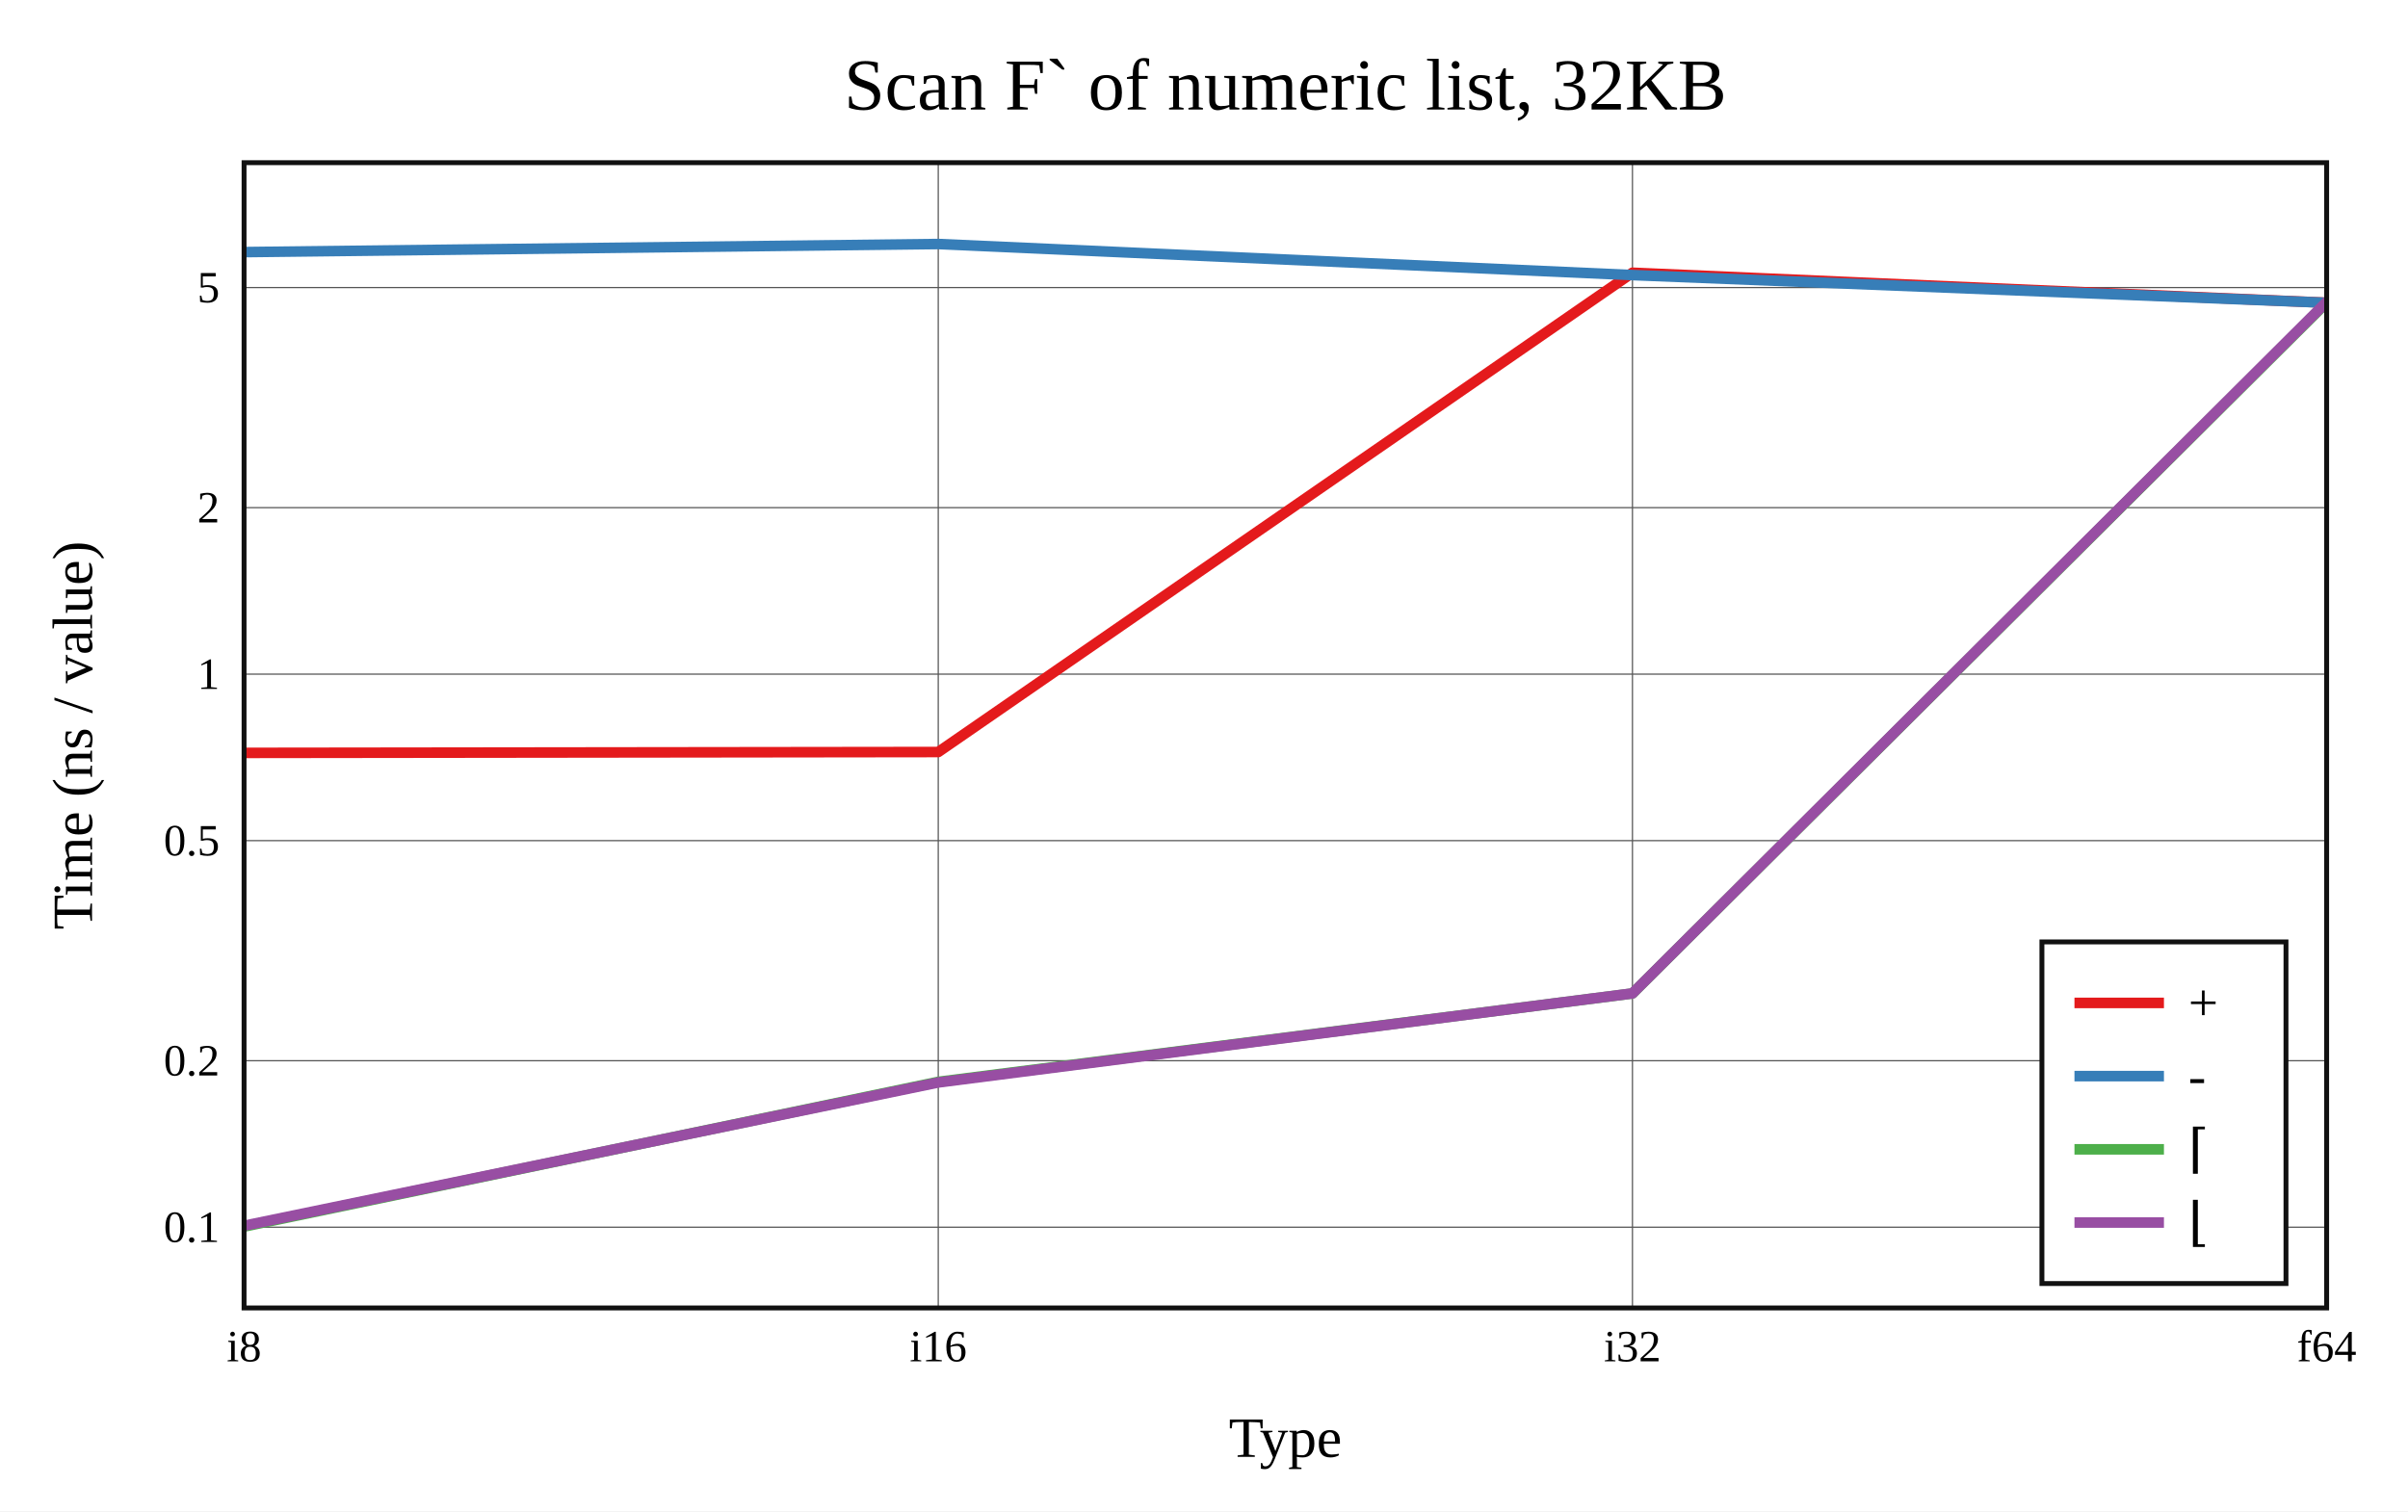
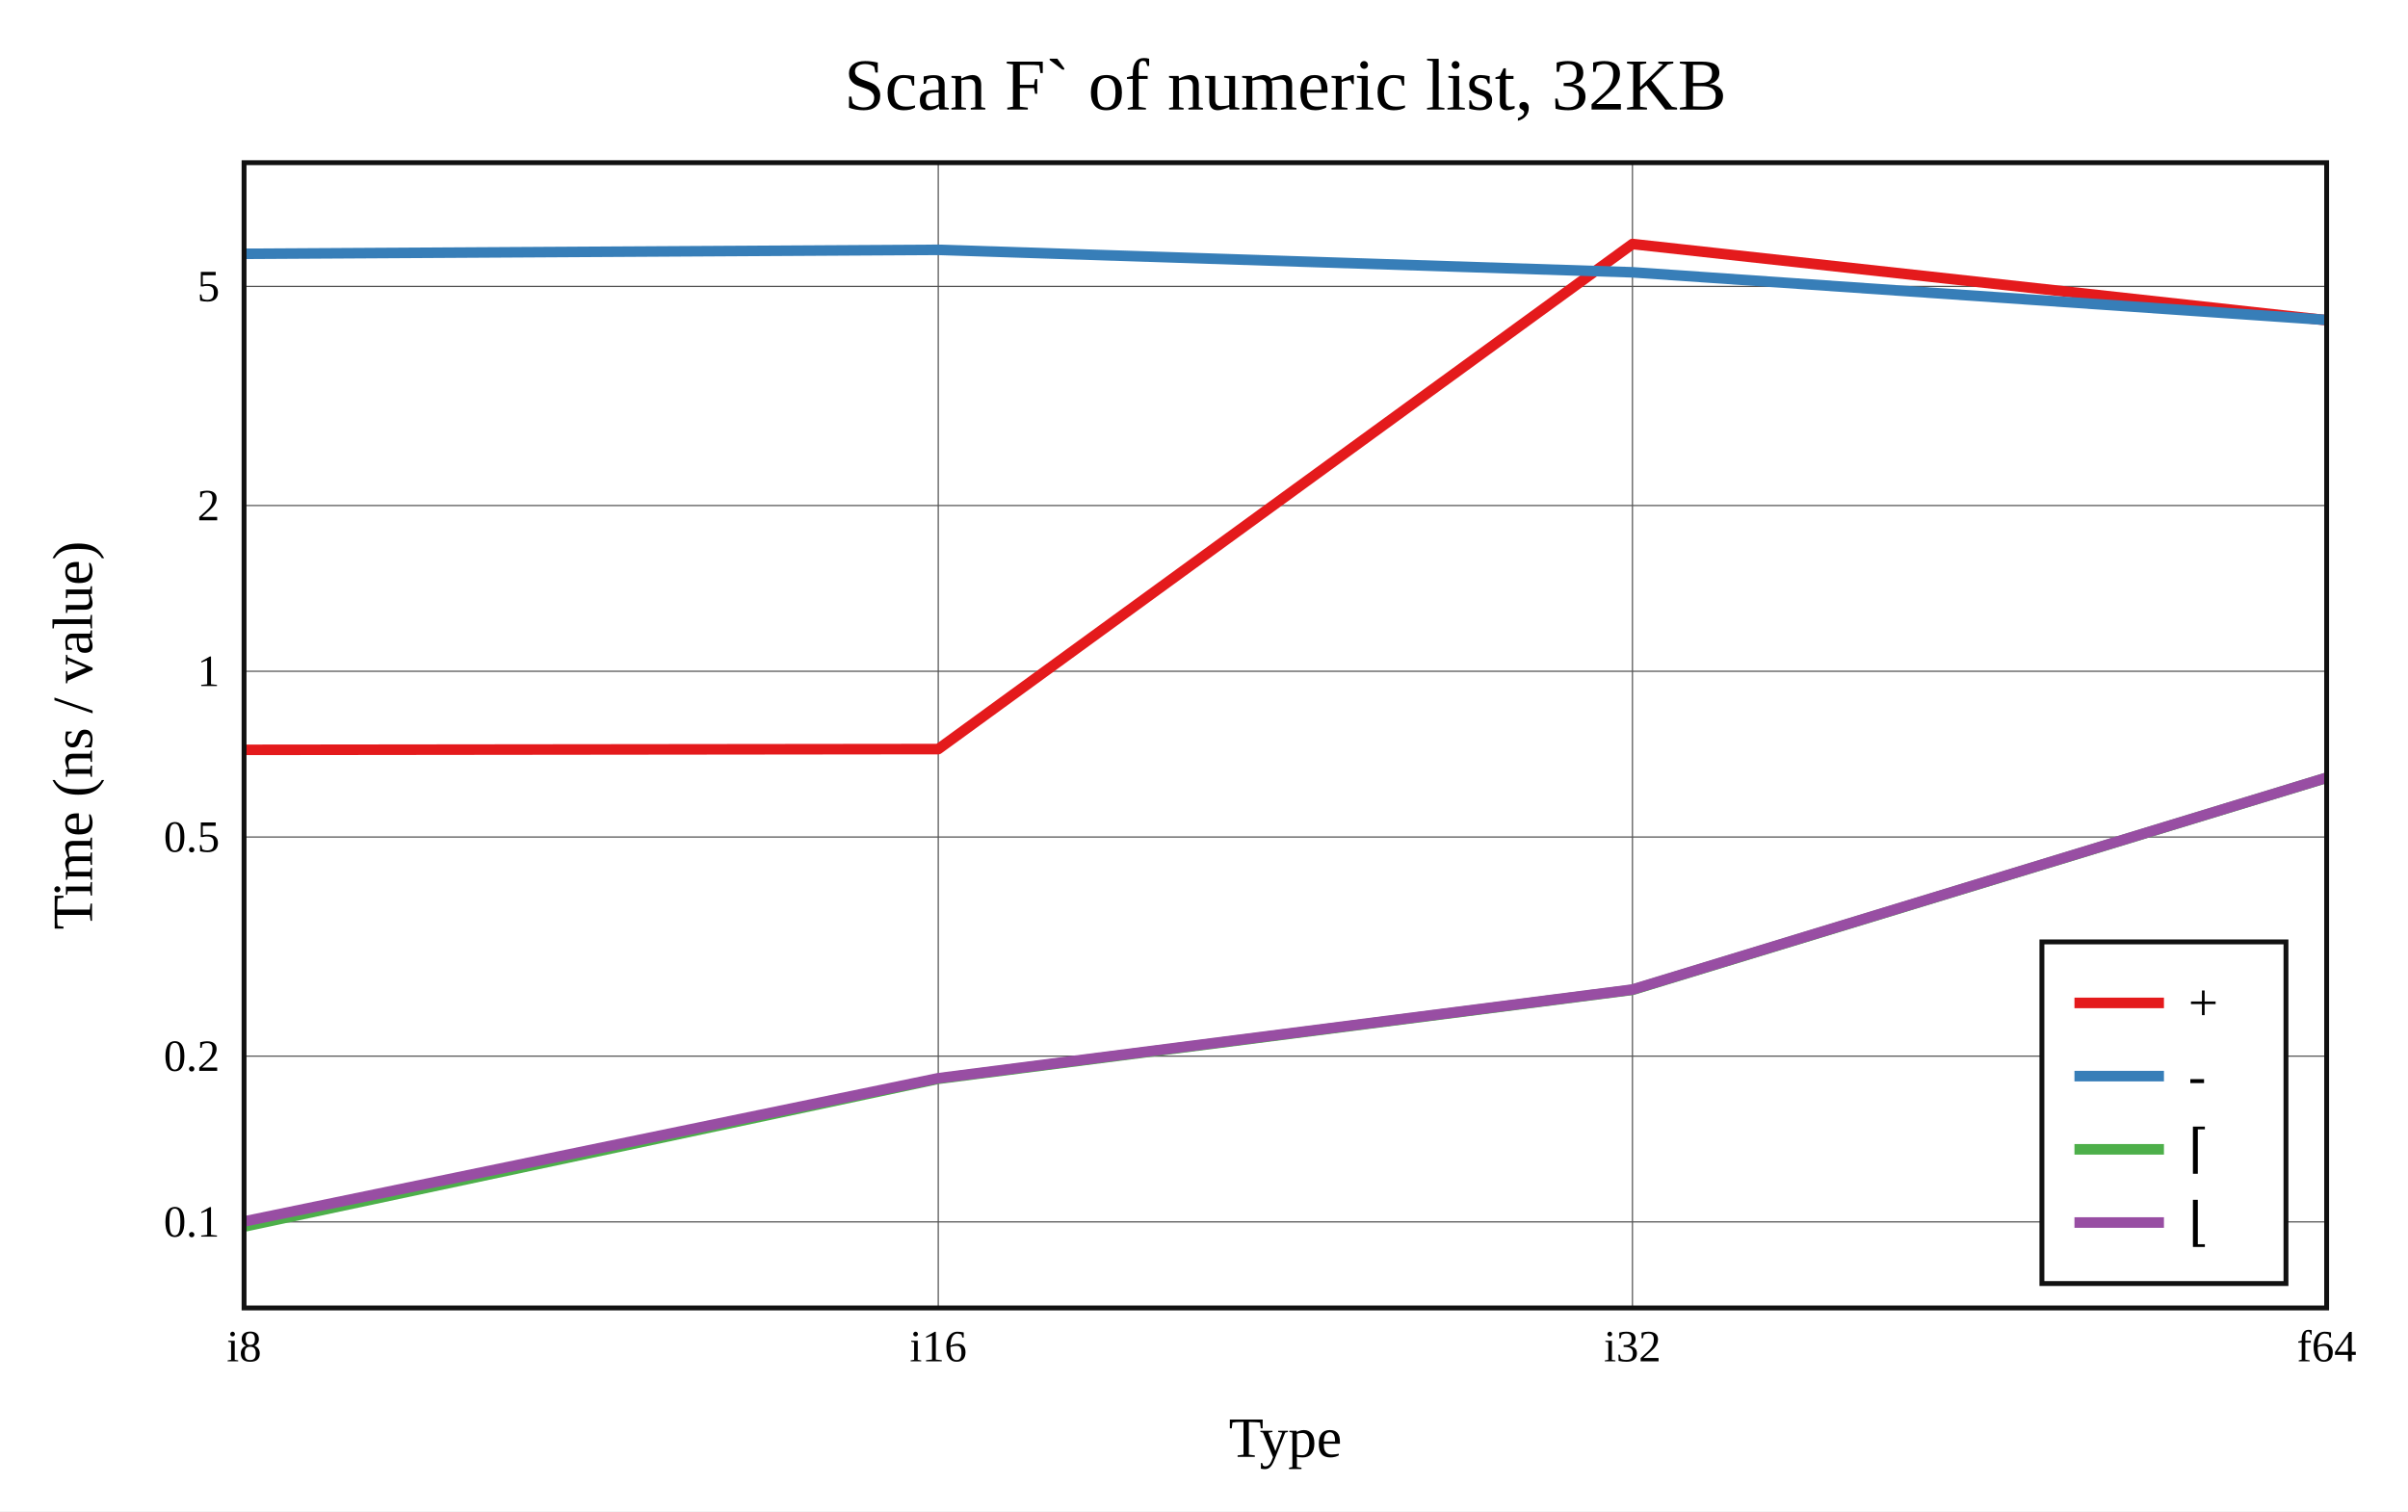
<svg xmlns="http://www.w3.org/2000/svg" viewBox="-60 -40 592 371.6" height="557.4" width="888">
  <g stroke-width="2.6" font-size="14px" text-anchor="middle">
    <defs>
      <clipPath id="clip">
        <rect x="0" y="0" width="512" height="281.6" />
      </clipPath>
    </defs>
    <rect fill="white" x="-60" y="-40" width="592" height="371.6" />
    <text dy="0.33em" font-size="18px" x="256" y="-19">Scan F` of numeric list, 32KB</text>
    <text dy="0.33em" x="256" y="313.6">Type</text>
    <text dy="0.33em" transform="rotate(-90)" x="-140.8" y="-42">Time (ns / value)</text>
    <g stroke-width="0.3" stroke="#555">
      <path d="M170.667 0v281.6" />
      <path d="M341.333 0v281.6" />
-       <path d="M0 261.75h512" />
-       <path d="M0 220.813h512" />
-       <path d="M0 166.697h512" />
-       <path d="M0 125.76h512" />
-       <path d="M0 84.823h512" />
-       <path d="M0 30.707h512" />
+       <path d="M0 260.442h512" />
+       <path d="M0 219.686h512" />
+       <path d="M0 165.81h512" />
+       <path d="M0 125.054h512" />
+       <path d="M0 84.299h512" />
+       <path d="M0 30.423h512" />
    </g>
    <g font-size="11px">
      <text dy="0.33em" x="0" y="291.1">i8</text>
      <text dy="0.33em" x="170.667" y="291.1">i16</text>
      <text dy="0.33em" x="341.333" y="291.1">i32</text>
      <text dy="0.33em" x="512" y="291.1">f64</text>
      <g text-anchor="end">
-         <text dy="0.33em" x="-6" y="261.75">0.1</text>
-         <text dy="0.33em" x="-6" y="220.813">0.2</text>
-         <text dy="0.33em" x="-6" y="166.697">0.5</text>
-         <text dy="0.33em" x="-6" y="125.76">1</text>
-         <text dy="0.33em" x="-6" y="84.823">2</text>
-         <text dy="0.33em" x="-6" y="30.707">5</text>
+         <text dy="0.33em" x="-6" y="260.442">0.1</text>
+         <text dy="0.33em" x="-6" y="219.686">0.2</text>
+         <text dy="0.33em" x="-6" y="165.81">0.5</text>
+         <text dy="0.33em" x="-6" y="125.054">1</text>
+         <text dy="0.33em" x="-6" y="84.299">2</text>
+         <text dy="0.33em" x="-6" y="30.423">5</text>
      </g>
    </g>
    <g clip-path="url(#clip)" fill="none" stroke-linecap="round" stroke-linejoin="round">
-       <path stroke="#e41a1c" d="M0 145.122L170.667 144.908L341.333 27.059L512 34.439" />
-       <path stroke="#377eb8" d="M0 21.988L170.667 20L341.333 27.64L512 34.445" />
-       <path stroke="#4daf4a" d="M0 261.6L170.667 226.004L341.333 204.277L512 34.378" />
-       <path stroke="#984ea3" d="M0 261.392L170.667 226.16L341.333 204.258L512 34.233" />
+       <path stroke="#e41a1c" d="M0 144.375L170.667 144.186L341.333 20L512 38.738" />
+       <path stroke="#377eb8" d="M0 22.405L170.667 21.43L341.333 26.954L512 38.671" />
+       <path stroke="#4daf4a" d="M0 261.6L170.667 225.26L341.333 203.389L512 151.248" />
+       <path stroke="#984ea3" d="M0 260.337L170.667 225.118L341.333 203.315L512 151.222" />
    </g>
    <rect stroke-width="1.2" stroke="#111" fill="none" x="0" y="0" width="512" height="281.6" />
    <g transform="translate(442,191.6)" text-anchor="start" font-size="13px">
      <rect stroke-width="1.2" stroke="#111" fill="white" x="0" y="0" width="60" height="84" />
      <path stroke="#e41a1c" d="M8 15h22" />
      <path stroke="#377eb8" d="M8 33h22" />
      <path stroke="#4daf4a" d="M8 51h22" />
      <path stroke="#984ea3" d="M8 69h22" />
      <text dy="0.33em" x="36" y="15">+</text>
      <text dy="0.33em" x="36" y="33">-</text>
      <text dy="0.33em" x="36" y="51">⌈</text>
      <text dy="0.33em" x="36" y="69">⌊</text>
    </g>
  </g>
</svg>
